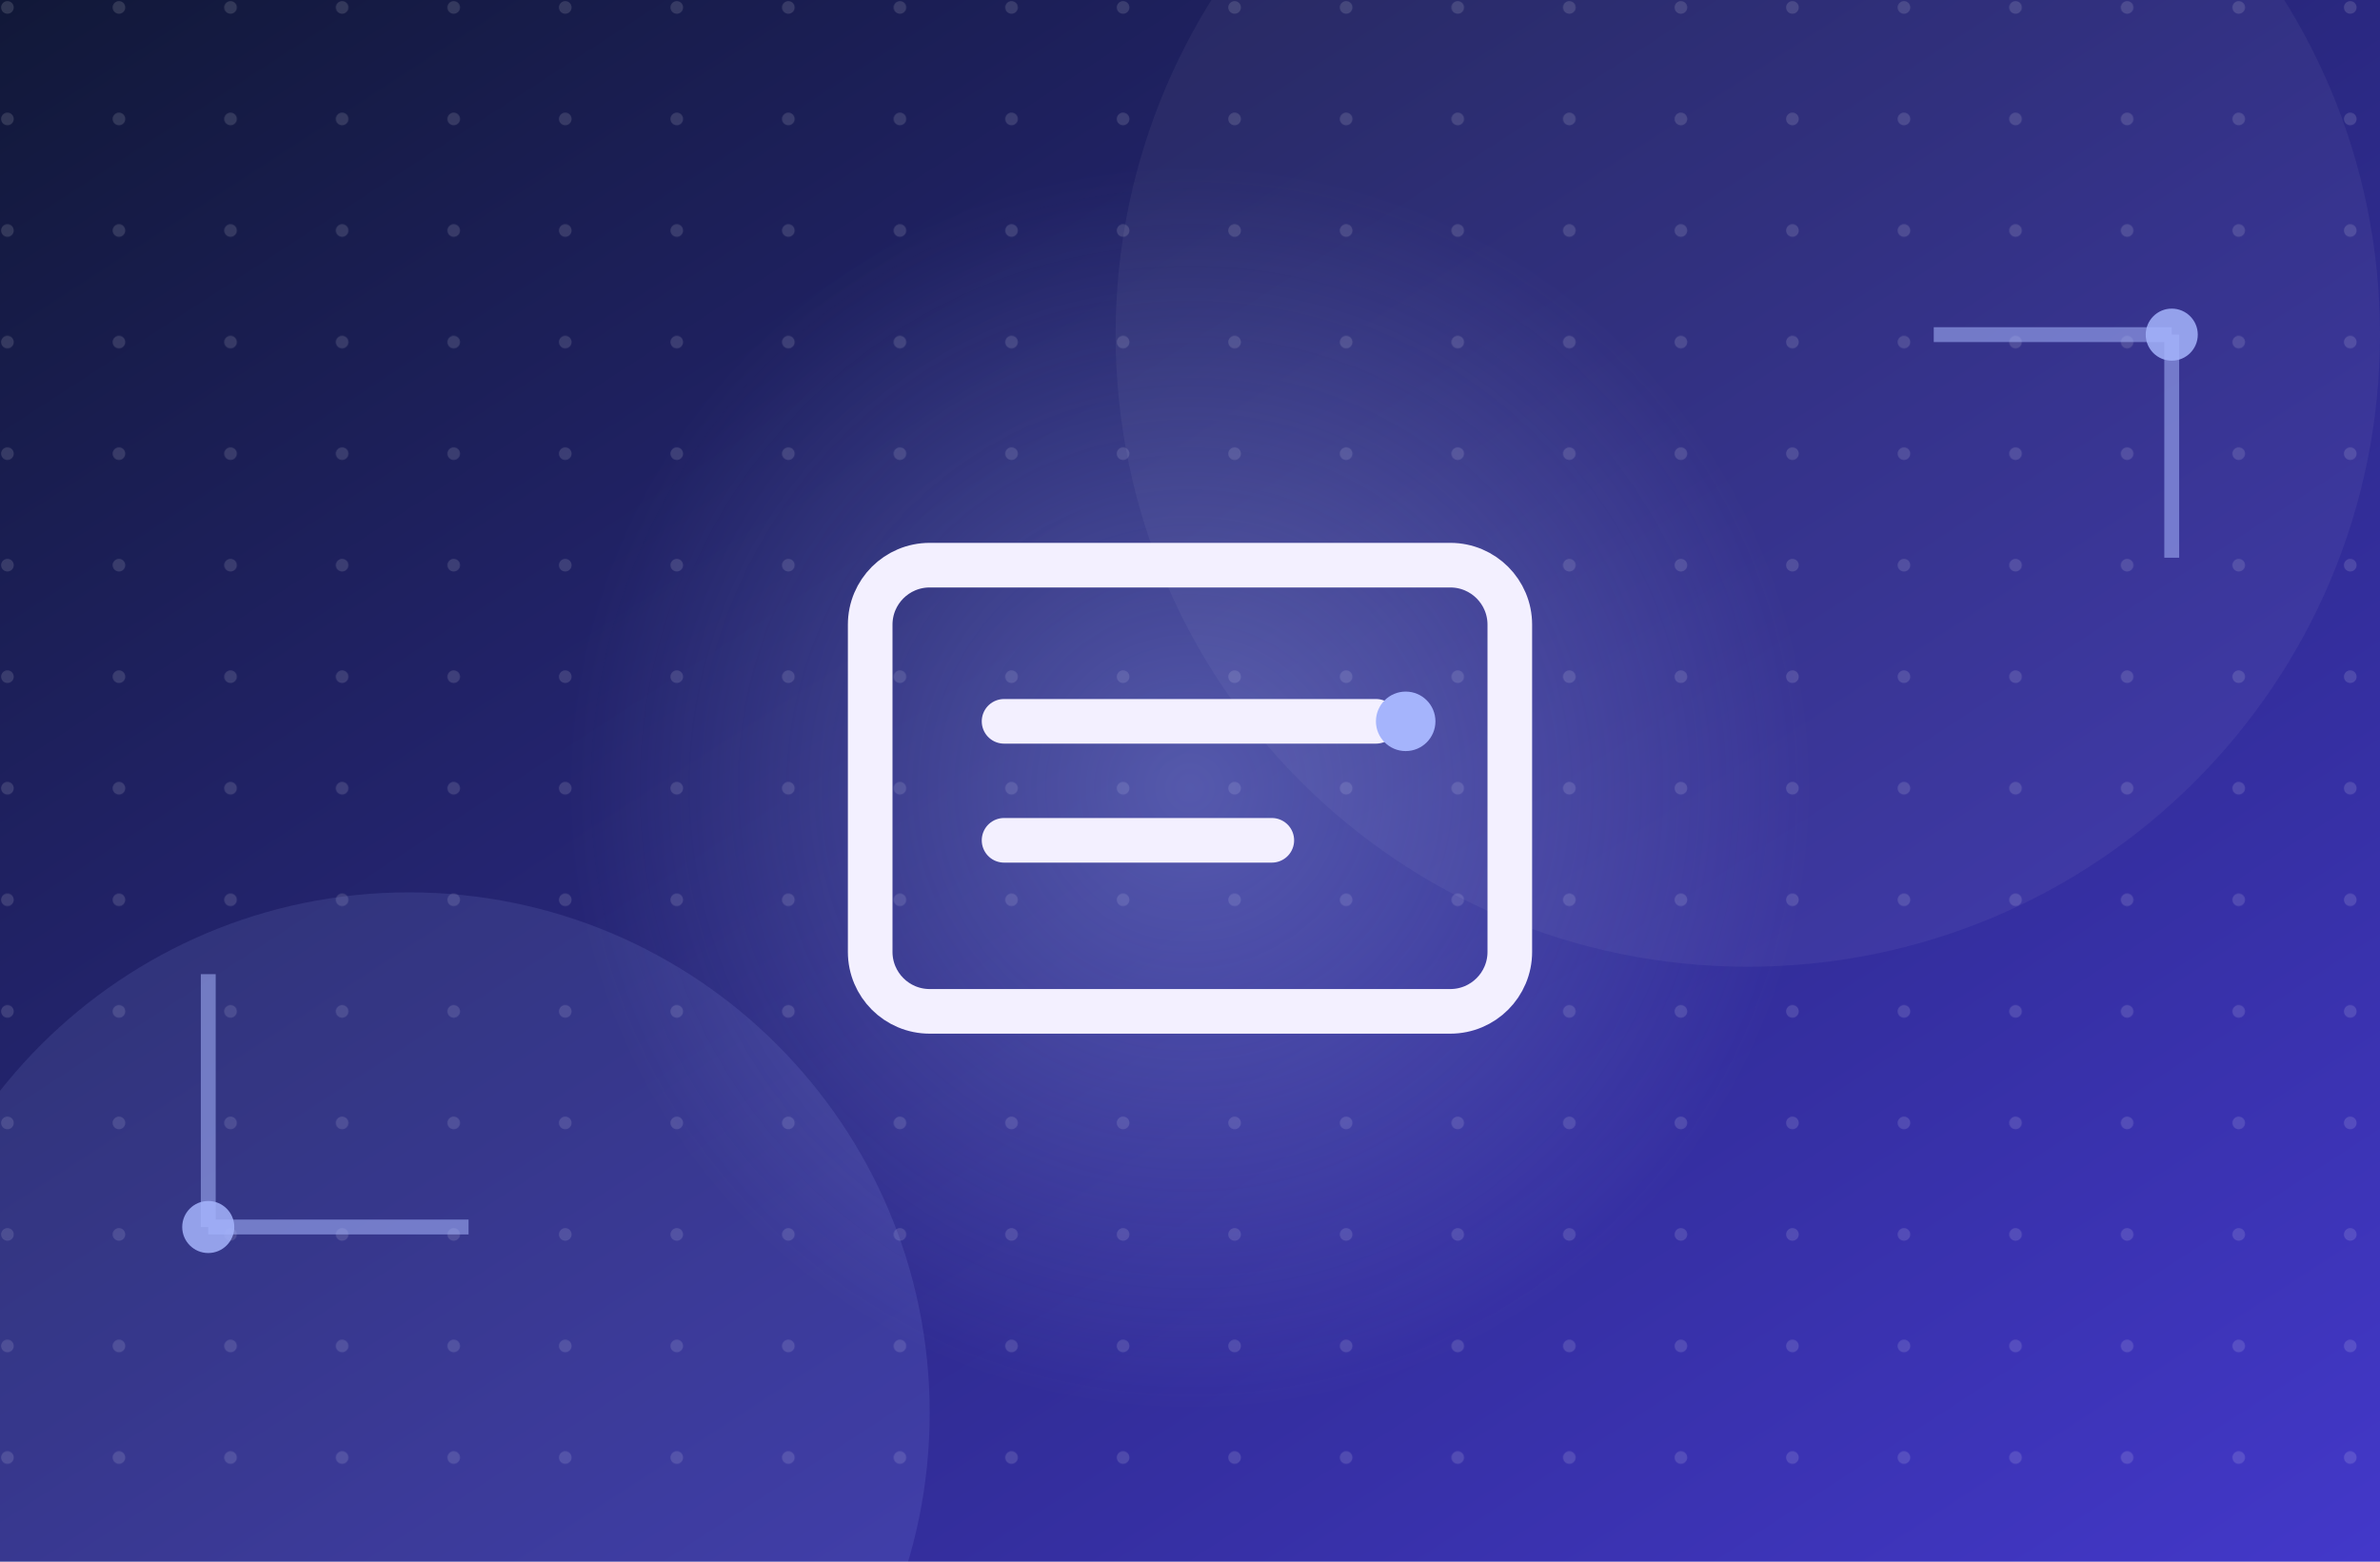
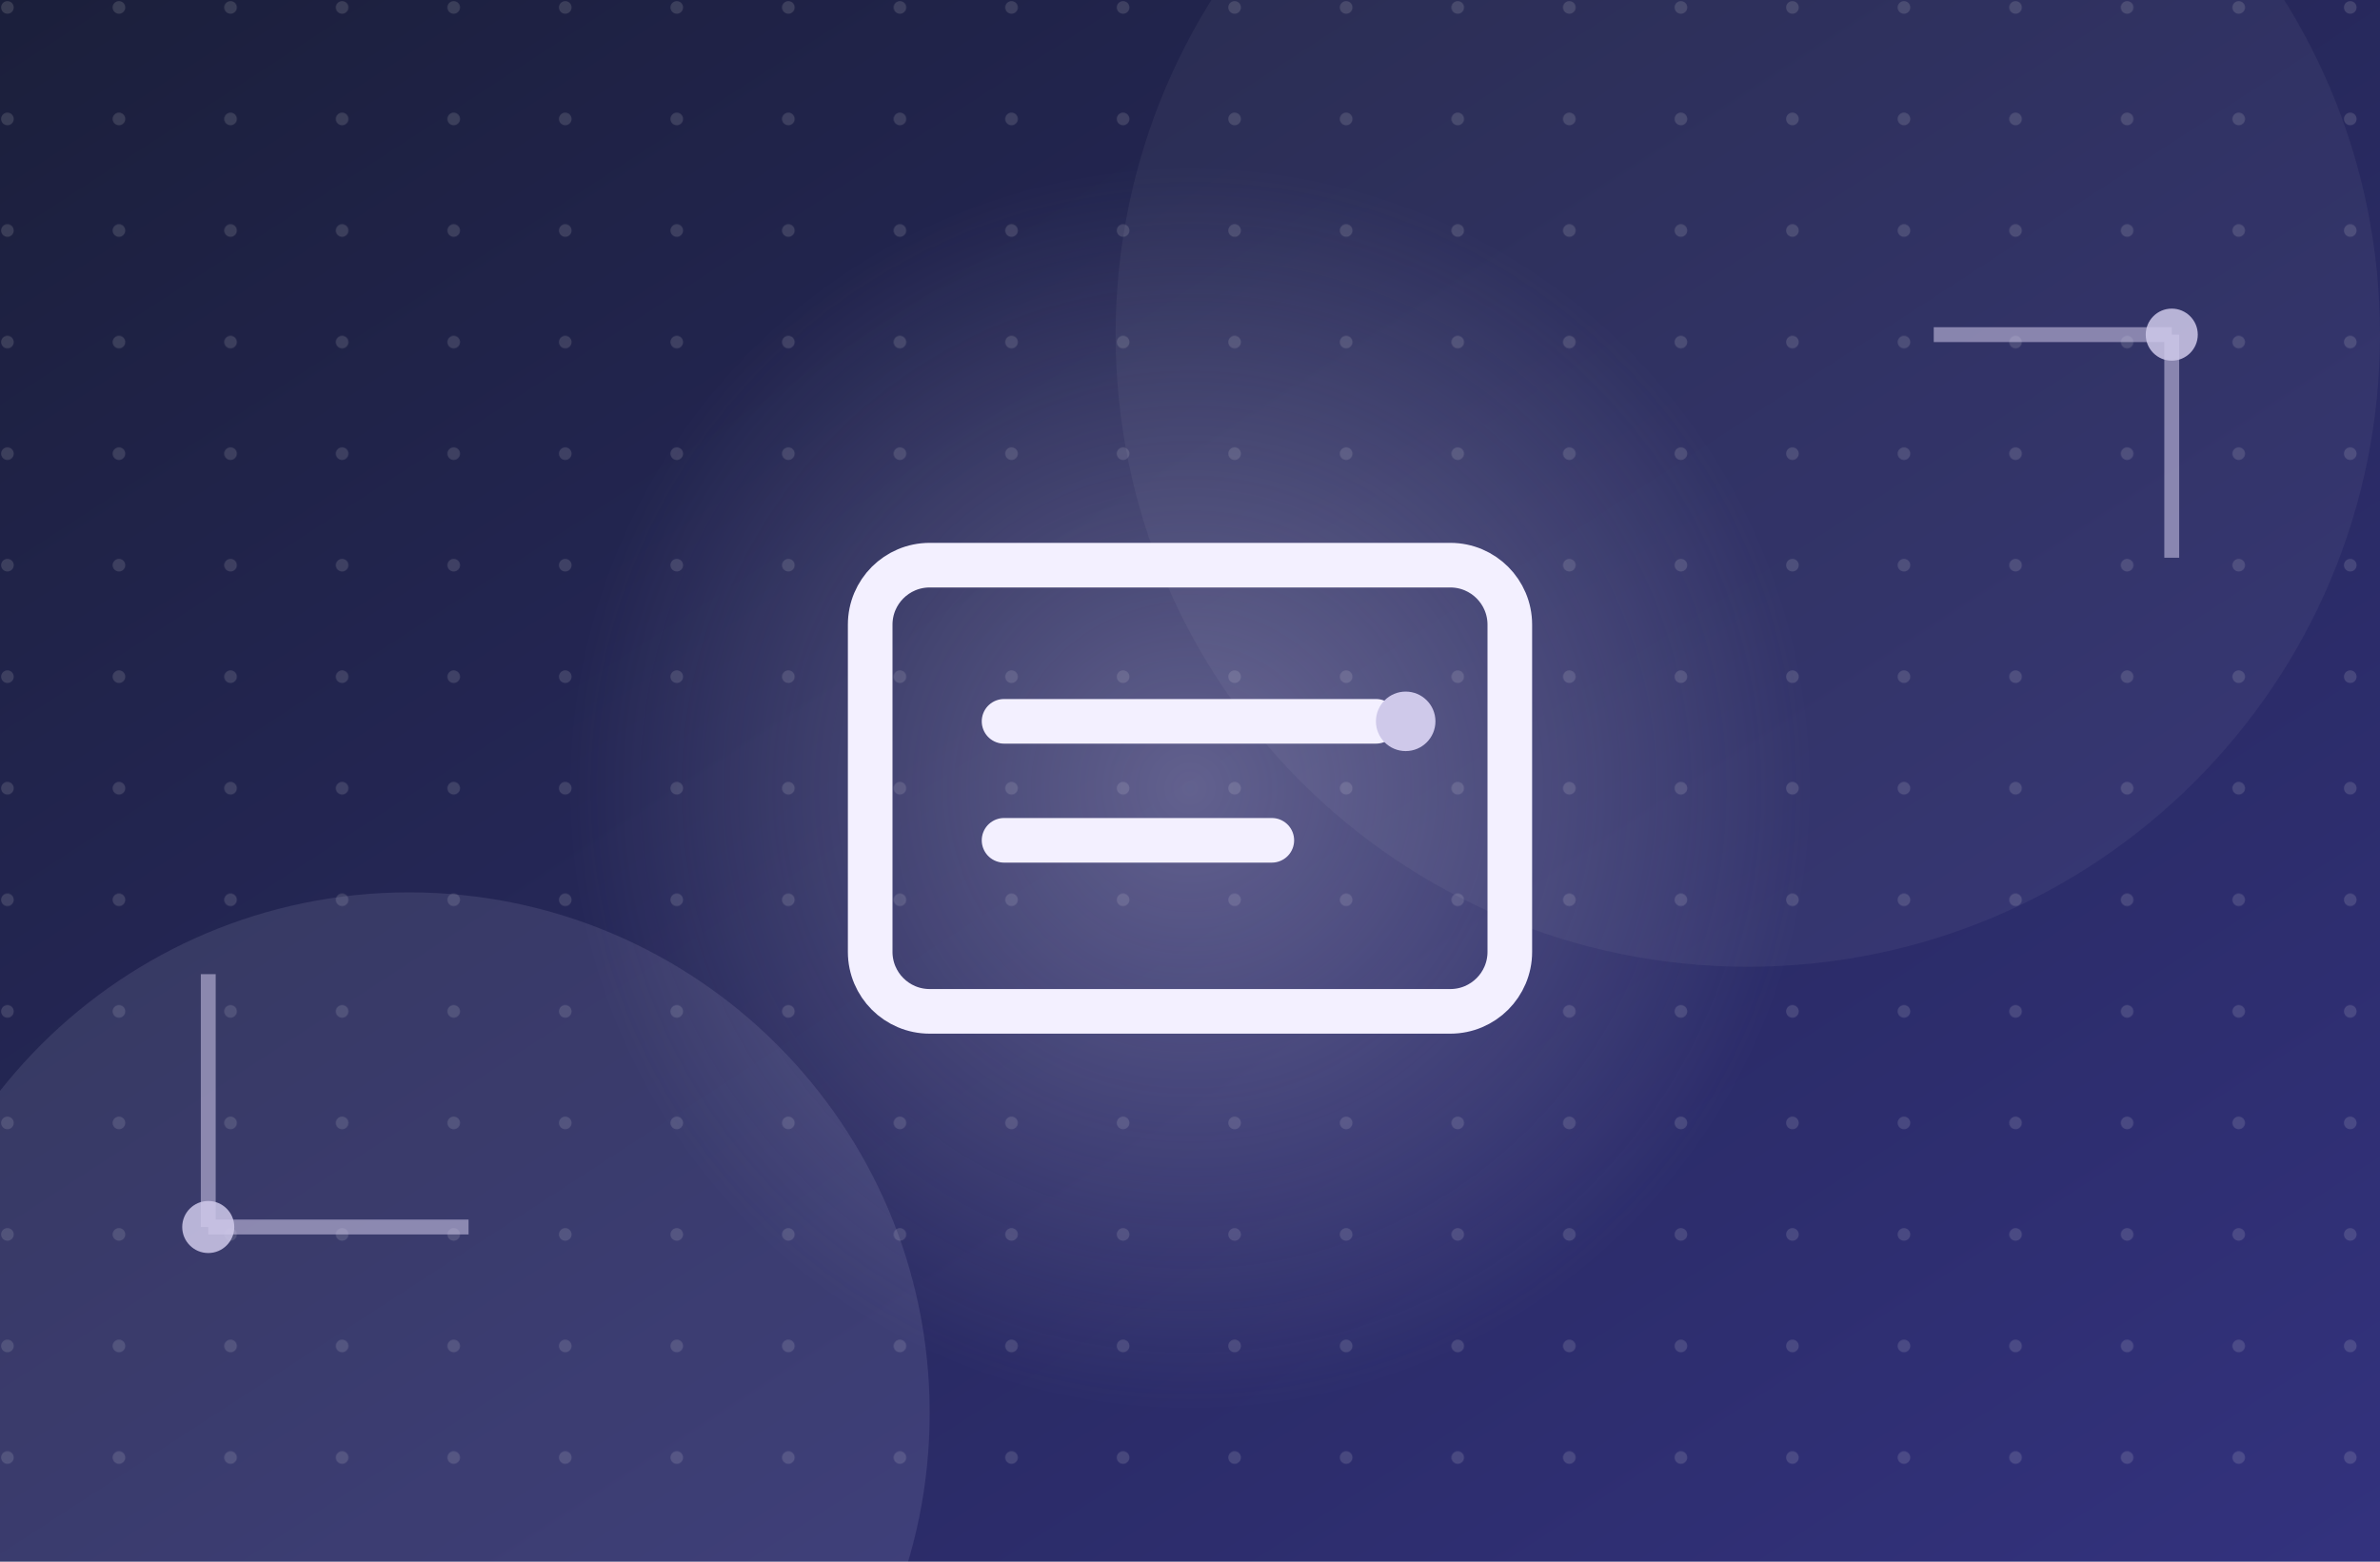
<svg xmlns="http://www.w3.org/2000/svg" viewBox="0 0 640 420" role="img" aria-label="رسم توضيحي لقسم قسم تقني">
  <defs>
    <linearGradient id="bg" x1="0" y1="0" x2="1" y2="1">
-       <stop offset="0" stop-color="#111838" />
-       <stop offset="1" stop-color="#4338ca" />
+       <stop offset="0" stop-color="#1B1F3B" />
+       <stop offset="1" stop-color="#33327E" />
    </linearGradient>
    <pattern id="dots" width="30" height="30" patternUnits="userSpaceOnUse">
-       <circle cx="2" cy="2" r="1.7" fill="#ffffff" opacity="0.13" />
+       <circle cx="2" cy="2" r="1.7" fill="#FFFCF6" opacity="0.13" />
    </pattern>
    <radialGradient id="glow" cx="0.5" cy="0.5" r="0.5">
-       <stop offset="0" stop-color="#a5b4fc" stop-opacity="0.35" />
-       <stop offset="1" stop-color="#a5b4fc" stop-opacity="0" />
+       <stop offset="0" stop-color="#CFC9EA" stop-opacity="0.35" />
+       <stop offset="1" stop-color="#CFC9EA" stop-opacity="0" />
    </radialGradient>
  </defs>
  <rect width="640" height="420" fill="url(#bg)" />
  <rect width="640" height="420" fill="url(#dots)" />
-   <circle cx="470" cy="90" r="170" fill="#ffffff" opacity="0.05" />
-   <circle cx="110" cy="380" r="140" fill="#a5b4fc" opacity="0.12" />
+   <circle cx="470" cy="90" r="170" fill="#FFFCF6" opacity="0.05" />
+   <circle cx="110" cy="380" r="140" fill="#CFC9EA" opacity="0.12" />
  <circle cx="320" cy="212" r="168" fill="url(#glow)" />
  <g transform="translate(320 212)" fill="none" stroke="#f3f0ff" stroke-width="12" stroke-linecap="round" stroke-linejoin="round">
    <rect x="-86" y="-60" width="172" height="120" rx="16" />
    <path d="M-50 -18 H50 M-50 14 H22" />
-     <circle cx="58" cy="-18" r="8" fill="#a5b4fc" stroke="none" />
+     <circle cx="58" cy="-18" r="8" fill="#CFC9EA" stroke="none" />
  </g>
-   <g fill="none" stroke="#a5b4fc" stroke-width="4" opacity="0.55">
+   <g fill="none" stroke="#CFC9EA" stroke-width="4" opacity="0.55">
    <path d="M56 330 H126 M56 330 V262" />
    <path d="M584 90 H520 M584 90 V150" />
  </g>
-   <circle cx="56" cy="330" r="7" fill="#a5b4fc" opacity="0.85" />
-   <circle cx="584" cy="90" r="7" fill="#a5b4fc" opacity="0.85" />
+   <circle cx="56" cy="330" r="7" fill="#CFC9EA" opacity="0.85" />
+   <circle cx="584" cy="90" r="7" fill="#CFC9EA" opacity="0.85" />
</svg>
